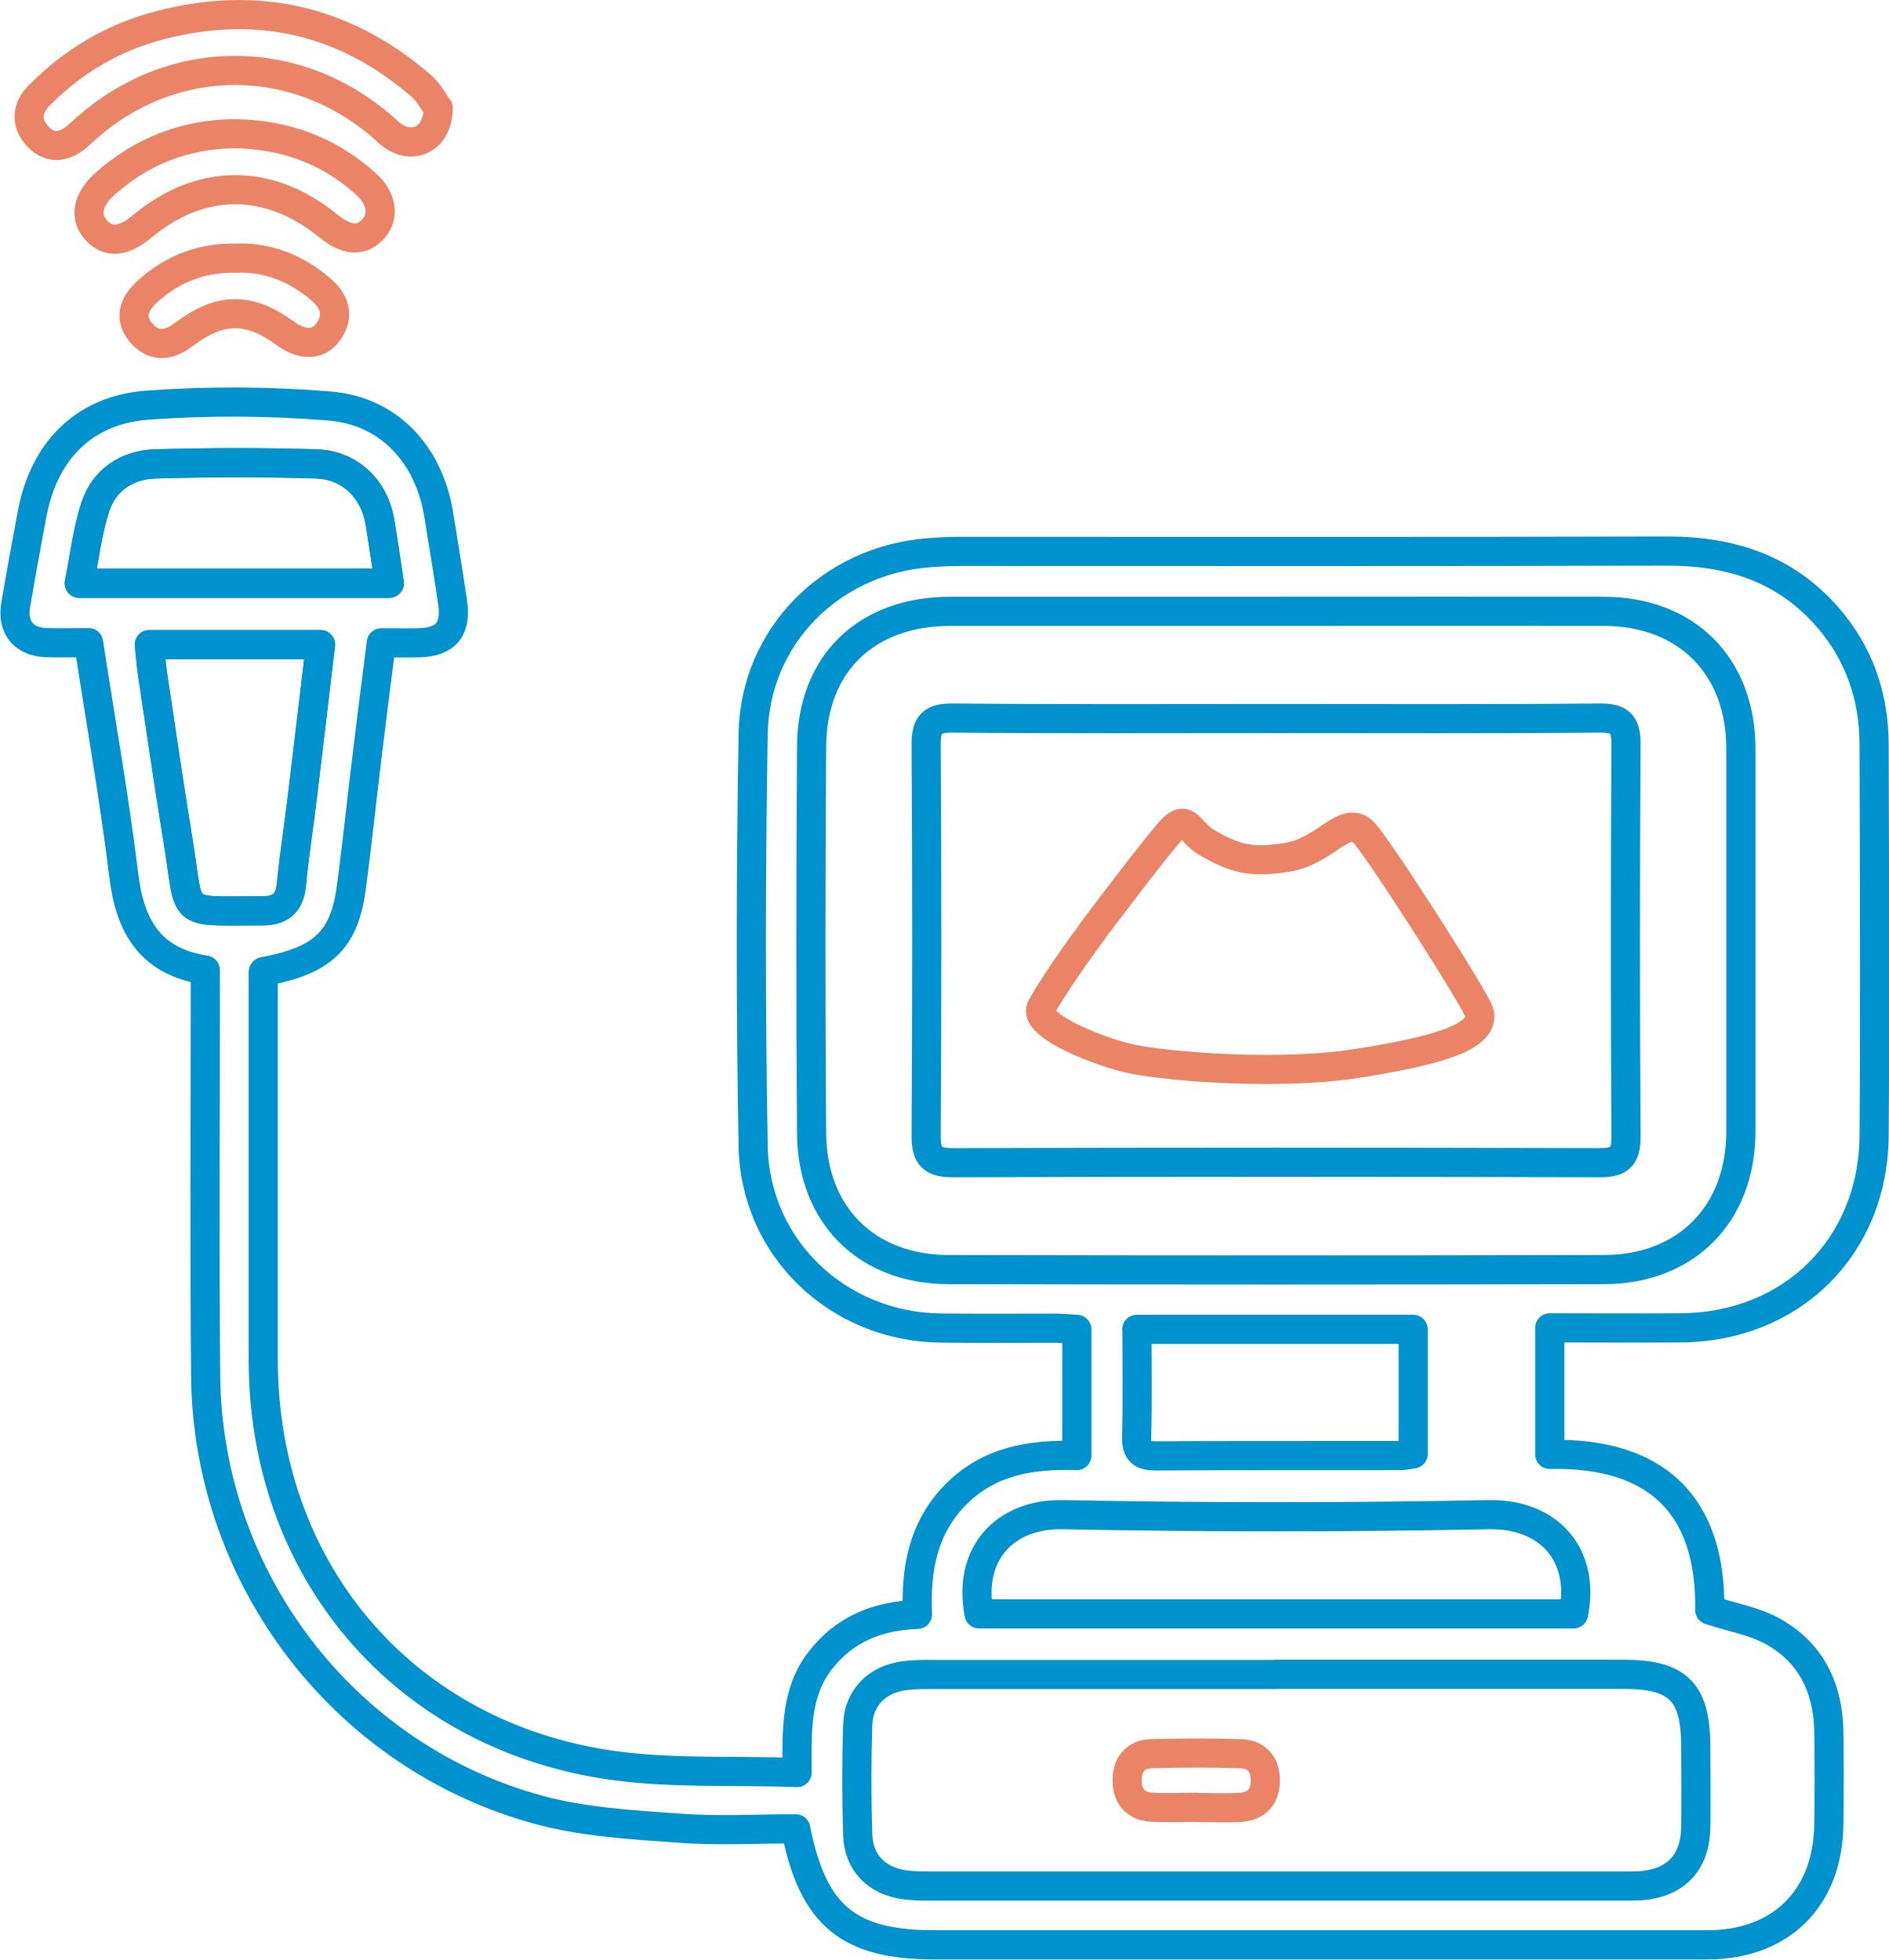
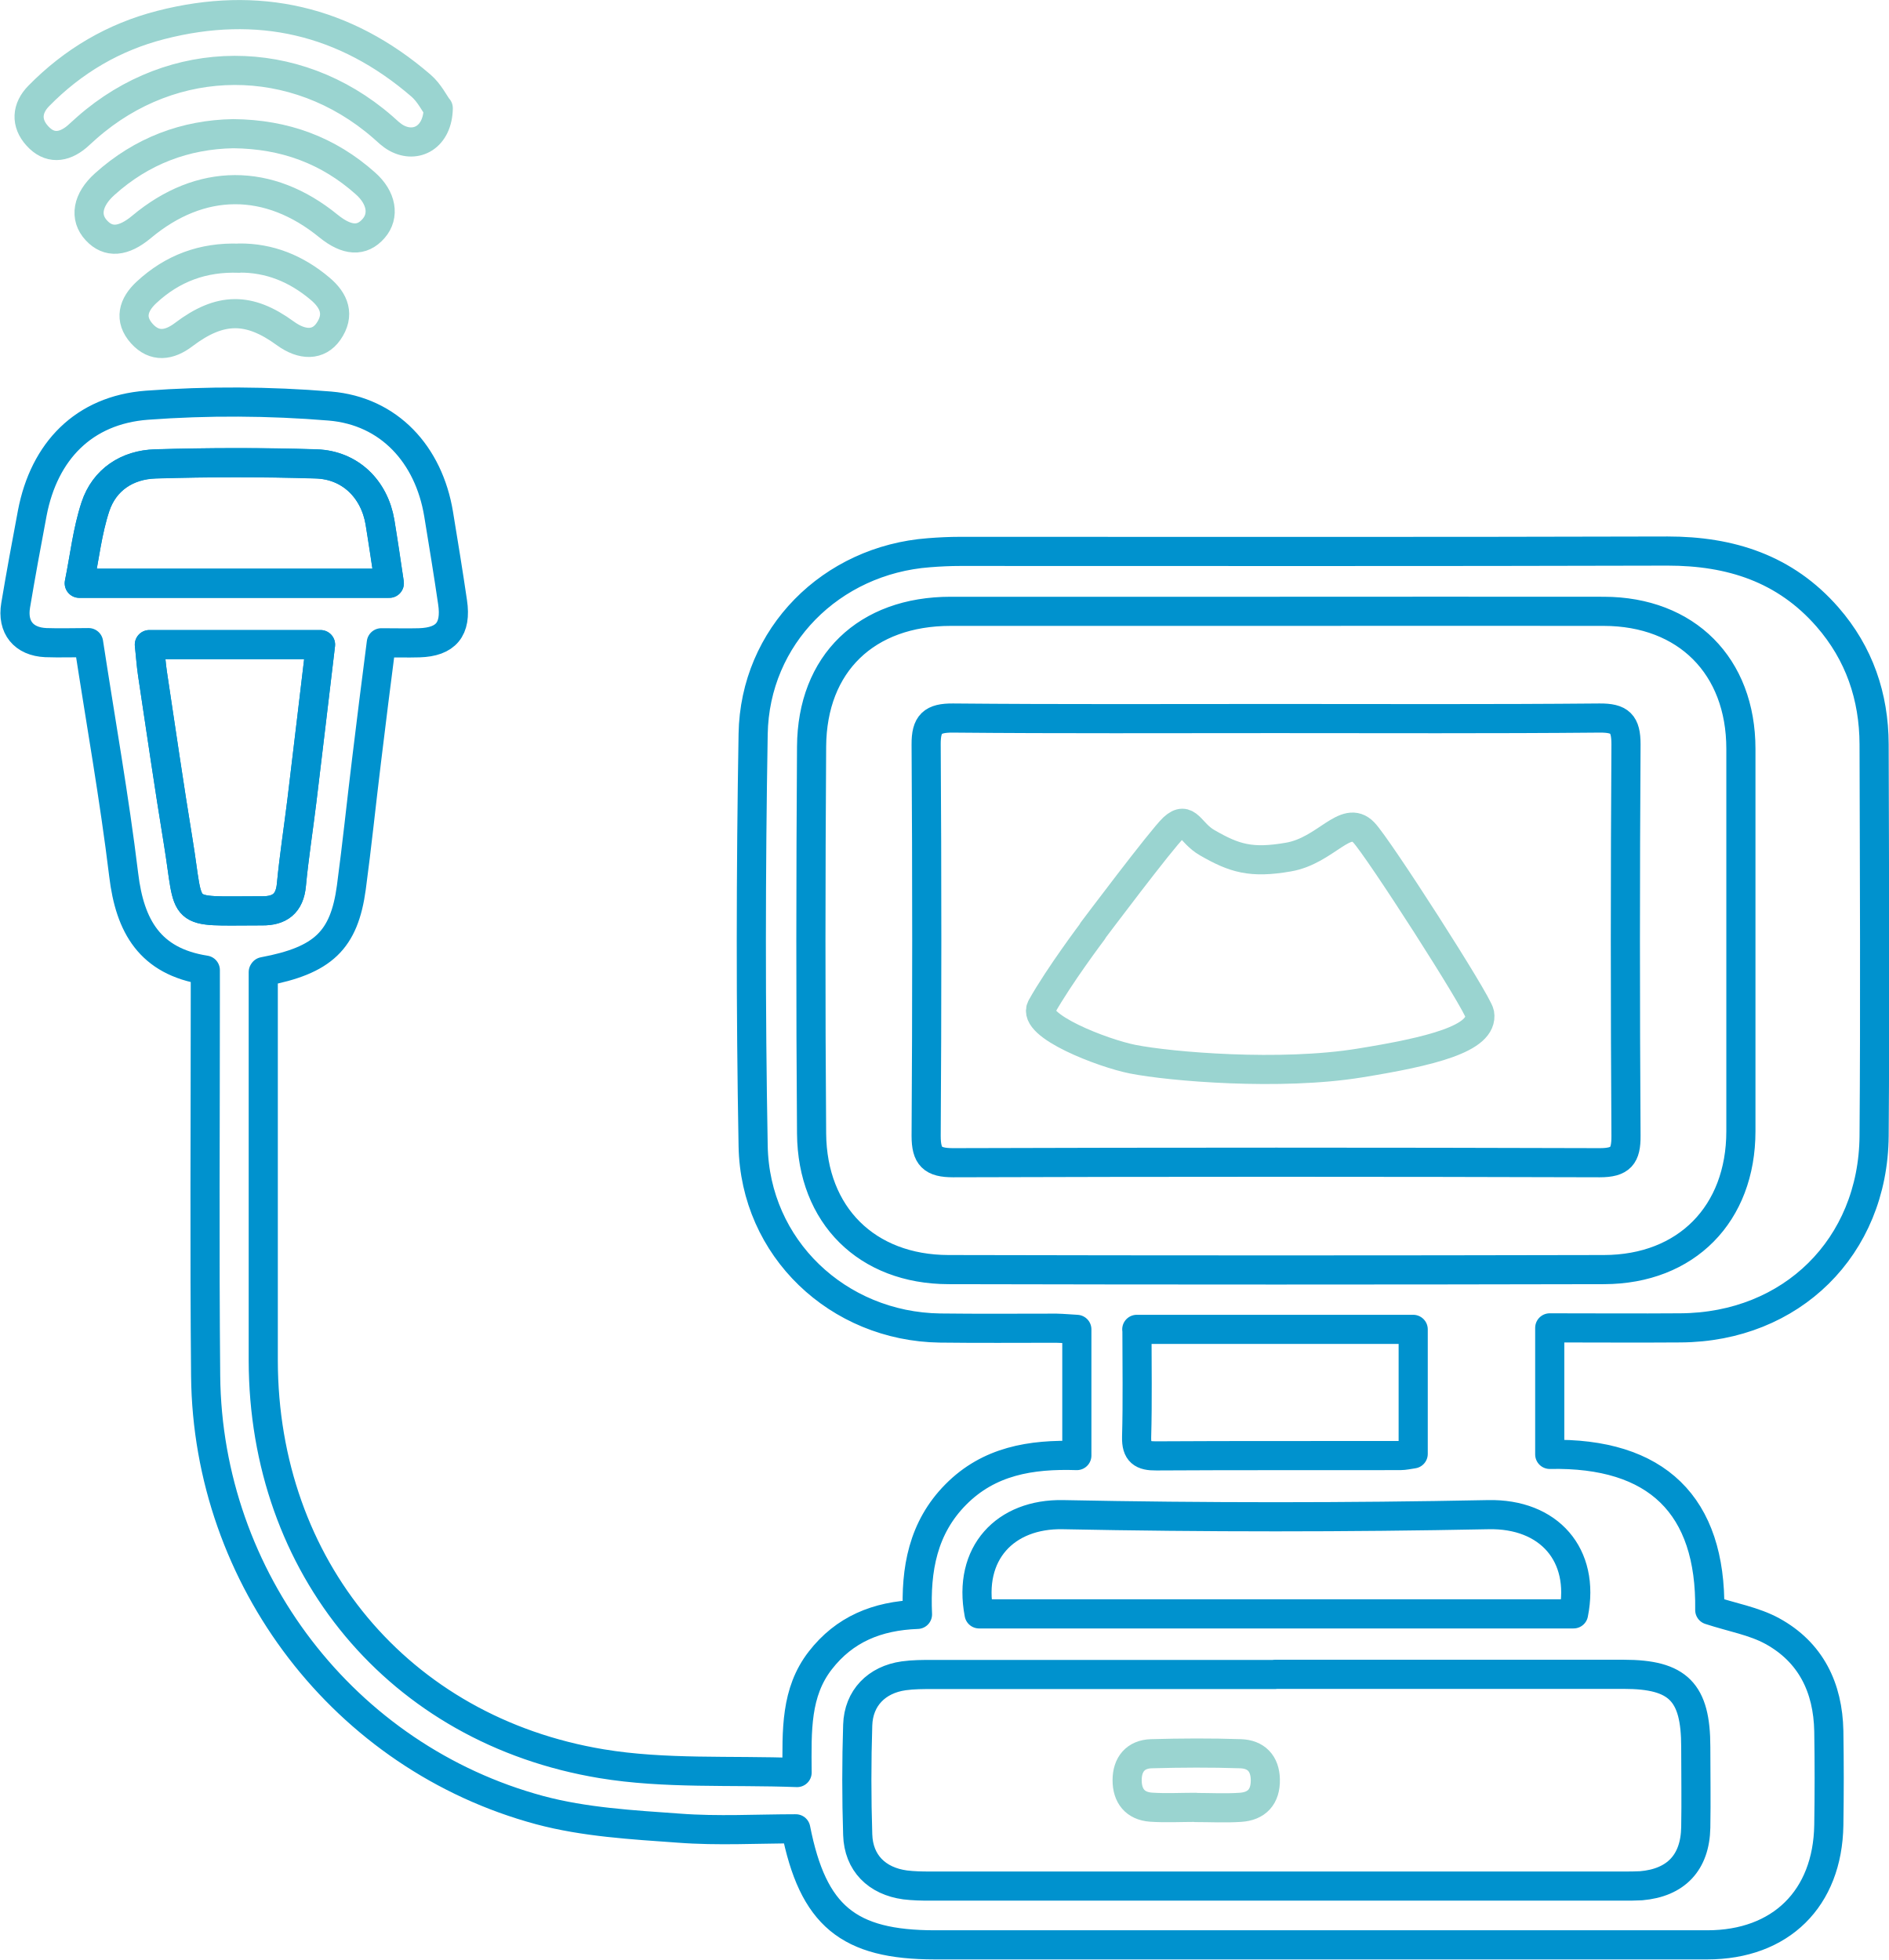
<svg xmlns="http://www.w3.org/2000/svg" id="Layer_2" data-name="Layer 2" viewBox="0 0 113.44 117.73">
  <defs>
    <style>
      .cls-1 {
        stroke: #0092ce;
      }

      .cls-1, .cls-2 {
        fill: none;
        stroke-linejoin: round;
        stroke-width: 1.75px;
      }

      .cls-2 {
-         stroke: #eb8467;
+         stroke: #9ad4d0;
      }
    </style>
  </defs>
  <g id="Layer_1-2" data-name="Layer 1">
    <g>
      <path class="cls-1" d="m15.81,58.39c0,.46,0,.94,0,1.43,0,7.3,0,14.61,0,21.91.02,12.36,8.12,22.19,20.32,24.21,3.8.63,7.74.38,11.74.53-.02-2.55-.09-4.82,1.39-6.73,1.45-1.87,3.4-2.68,5.84-2.77-.12-2.7.32-5.2,2.3-7.2,1.99-2.01,4.5-2.43,7.27-2.34v-7.58c-.38-.02-.81-.06-1.23-.07-2.33,0-4.66.02-6.99-.01-6.13-.09-11.11-4.8-11.22-10.94-.15-8.24-.14-16.49,0-24.74.1-5.88,4.69-10.45,10.56-10.89.63-.05,1.25-.08,1.88-.08,14.16,0,28.32.02,42.48-.02,3.78,0,7.06,1.05,9.6,3.96,1.91,2.19,2.79,4.78,2.8,7.65.02,7.84.06,15.69,0,23.53-.06,6.67-4.97,11.48-11.62,11.52-2.59.02-5.18,0-7.86,0v7.6c6.43-.13,9.7,3.06,9.61,9.35,1.34.44,2.65.66,3.75,1.26,2.32,1.27,3.35,3.4,3.4,6.01.03,1.88.03,3.76,0,5.65-.07,4.41-2.89,7.19-7.3,7.19-15.46,0-30.92,0-46.38,0-5.2,0-7.33-1.74-8.36-6.97-2.31,0-4.68.14-7.02-.04-2.8-.2-5.66-.36-8.35-1.08-11.74-3.16-19.95-13.91-20.07-26.08-.07-7.57-.02-15.15-.02-22.72,0-.53,0-1.07,0-1.66-3.33-.52-4.53-2.64-4.9-5.71-.56-4.62-1.38-9.2-2.11-13.96-.88,0-1.73.03-2.57,0-1.33-.06-2.03-.92-1.81-2.24.31-1.85.65-3.7,1-5.55.71-3.7,3.08-6.18,6.88-6.47,3.65-.27,7.35-.25,10.99.05,3.57.3,5.94,2.92,6.53,6.48.29,1.77.58,3.53.84,5.31.24,1.62-.4,2.38-2,2.43-.71.02-1.42,0-2.28,0-.31,2.42-.61,4.76-.89,7.1-.31,2.53-.57,5.07-.91,7.6-.43,3.17-1.69,4.38-5.27,5.05Zm60.76,42.19c-6.85,0-13.71,0-20.56,0-.58,0-1.17,0-1.74.08-1.62.23-2.71,1.33-2.76,2.96-.07,2.19-.07,4.39,0,6.58.05,1.7,1.15,2.79,2.85,3.02.49.06.98.07,1.47.07,13.89,0,27.77,0,41.66,0,.36,0,.72,0,1.07-.02,2.09-.18,3.24-1.39,3.28-3.5.03-1.61,0-3.23,0-4.84,0-3.29-1.05-4.36-4.32-4.36-6.99,0-13.98,0-20.96,0Zm.14-63.86c-6.54,0-13.08,0-19.62,0-5.05,0-8.32,3.12-8.35,8.13-.05,7.75-.06,15.5,0,23.24.04,4.91,3.32,8.16,8.22,8.17,13.12.03,26.24.03,39.37,0,4.95-.01,8.22-3.35,8.22-8.31,0-7.66,0-15.32,0-22.97,0-4.98-3.27-8.25-8.23-8.26-6.54-.01-13.08,0-19.62,0Zm-17.91,60.22h35.7c.71-3.54-1.47-6.04-5.13-5.96-8.51.17-17.02.17-25.53,0-3.46-.07-5.74,2.31-5.04,5.96Zm9.48-17.09c0,2.2.04,4.34-.02,6.47-.02.91.34,1.14,1.18,1.13,4.88-.03,9.77-.01,14.65-.02.25,0,.5-.06.78-.1v-7.48h-16.6ZM23.38,35.03c-.2-1.29-.37-2.48-.56-3.66-.33-1.99-1.78-3.44-3.83-3.5-3.22-.1-6.44-.1-9.66,0-1.68.05-3.06.94-3.6,2.57-.48,1.45-.65,3.01-.97,4.6h18.62Zm-14.41,3.69c.08.7.11,1.23.19,1.76.5,3.36.99,6.71,1.54,10.06.75,4.57-.05,4.17,4.91,4.17.04,0,.09,0,.13,0,1.05.01,1.66-.43,1.76-1.56.16-1.69.42-3.37.63-5.05.37-3.09.74-6.19,1.12-9.38h-10.28Z" />
      <path class="cls-2" d="m26.32,6.5c-.03,1.73-1.32,2.44-2.51,1.79-.31-.17-.57-.43-.84-.67-5.23-4.54-12.56-4.52-17.75.05-.2.18-.4.36-.6.54-.81.68-1.66.75-2.38-.05-.7-.77-.64-1.66.09-2.4,2.05-2.09,4.49-3.53,7.33-4.26C15.49,0,20.72,1.21,25.28,5.14c.5.43.82,1.08,1.03,1.36Z" />
      <path class="cls-2" d="m14.01,8.03c3.09.03,5.71,1,7.94,2.99.97.86,1.15,1.94.49,2.7-.7.81-1.6.76-2.71-.14-3.59-2.93-7.68-2.92-11.23.05-1.09.91-2,.98-2.71.21-.73-.78-.55-1.84.5-2.78,2.22-2,4.84-2.98,7.72-3.03Z" />
      <path class="cls-2" d="m14.35,15.5c1.83-.02,3.45.64,4.87,1.84.86.72,1.2,1.58.5,2.58-.59.84-1.56.85-2.59.1-2.18-1.59-3.91-1.58-6.1.08-.87.66-1.75.78-2.51-.06-.78-.87-.52-1.74.28-2.48,1.55-1.44,3.39-2.13,5.56-2.05Z" />
      <path class="cls-1" d="m23.38,35.03H4.76c.32-1.58.49-3.14.97-4.6.54-1.63,1.92-2.52,3.6-2.57,3.22-.09,6.44-.1,9.66,0,2.04.07,3.49,1.52,3.83,3.5.2,1.18.37,2.37.56,3.66Z" />
      <path class="cls-1" d="m8.97,38.72h10.28c-.38,3.19-.74,6.28-1.12,9.38-.2,1.68-.47,3.36-.63,5.05-.11,1.13-.71,1.57-1.76,1.56-.04,0-.09,0-.13,0-4.95,0-4.16.4-4.91-4.17-.55-3.35-1.03-6.71-1.54-10.06-.08-.53-.12-1.06-.19-1.76Z" />
      <path class="cls-2" d="m71.8,108.56c-.89,0-1.79.05-2.68-.01-.95-.07-1.43-.68-1.43-1.62,0-.94.5-1.56,1.45-1.59,1.79-.05,3.58-.06,5.36,0,.93.03,1.47.58,1.49,1.55.02,1.03-.51,1.61-1.51,1.67-.89.06-1.79.01-2.68.01,0,0,0,0,0-.01Z" />
      <path class="cls-1" d="m76.58,43.16c-6.45,0-12.9.03-19.35-.03-1.23-.01-1.62.35-1.61,1.59.05,7.84.05,15.67,0,23.51,0,1.24.38,1.61,1.62,1.61,12.94-.04,25.89-.04,38.83,0,1.27,0,1.59-.41,1.58-1.62-.05-7.84-.05-15.67,0-23.51,0-1.24-.36-1.59-1.59-1.58-6.49.06-12.99.03-19.48.03Z" />
      <path class="cls-2" d="m65.63,55.92s-2.03,2.69-3.08,4.57c-.63,1.12,3.7,2.78,5.47,3.13,2.26.45,8.88,1.01,13.65.23,4.2-.68,7.45-1.46,7.19-2.97-.12-.67-6.1-9.99-6.96-10.88-1.09-1.13-2.27,1.09-4.52,1.48s-3.25.08-4.88-.86c-1.05-.6-1.17-1.68-2.03-.89-.69.64-4.85,6.18-4.85,6.18Z" />
    </g>
  </g>
</svg>
